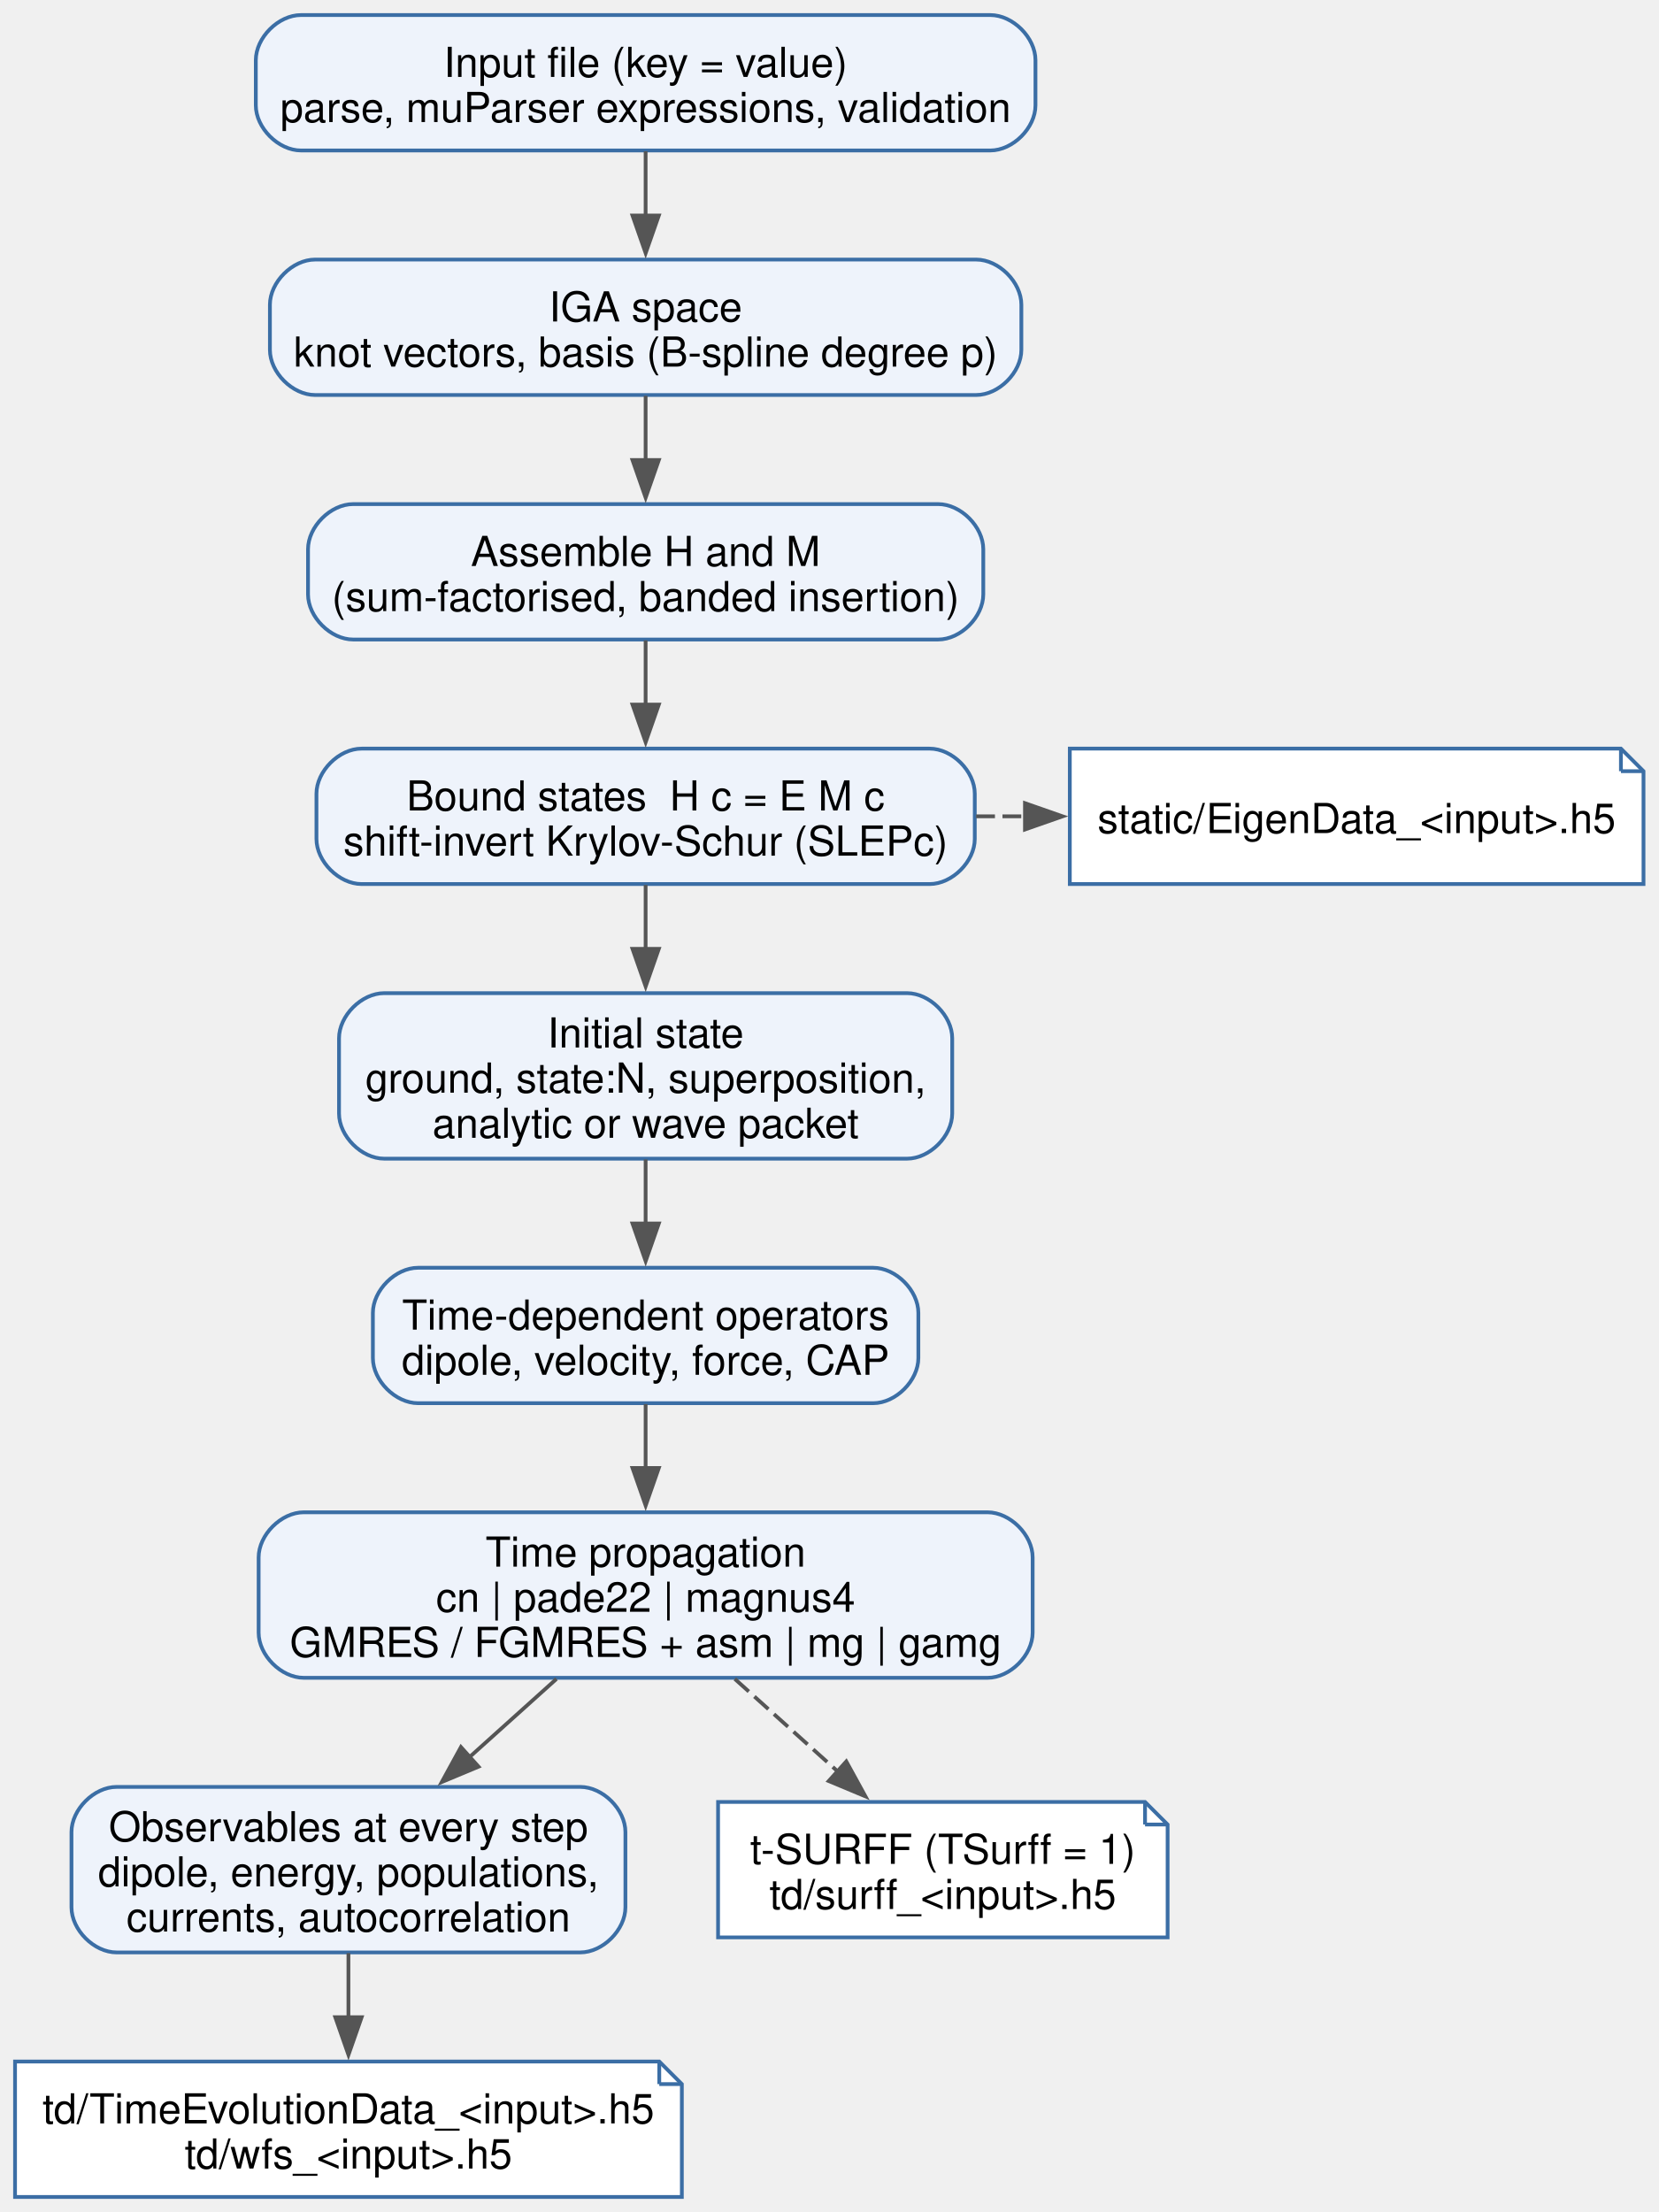
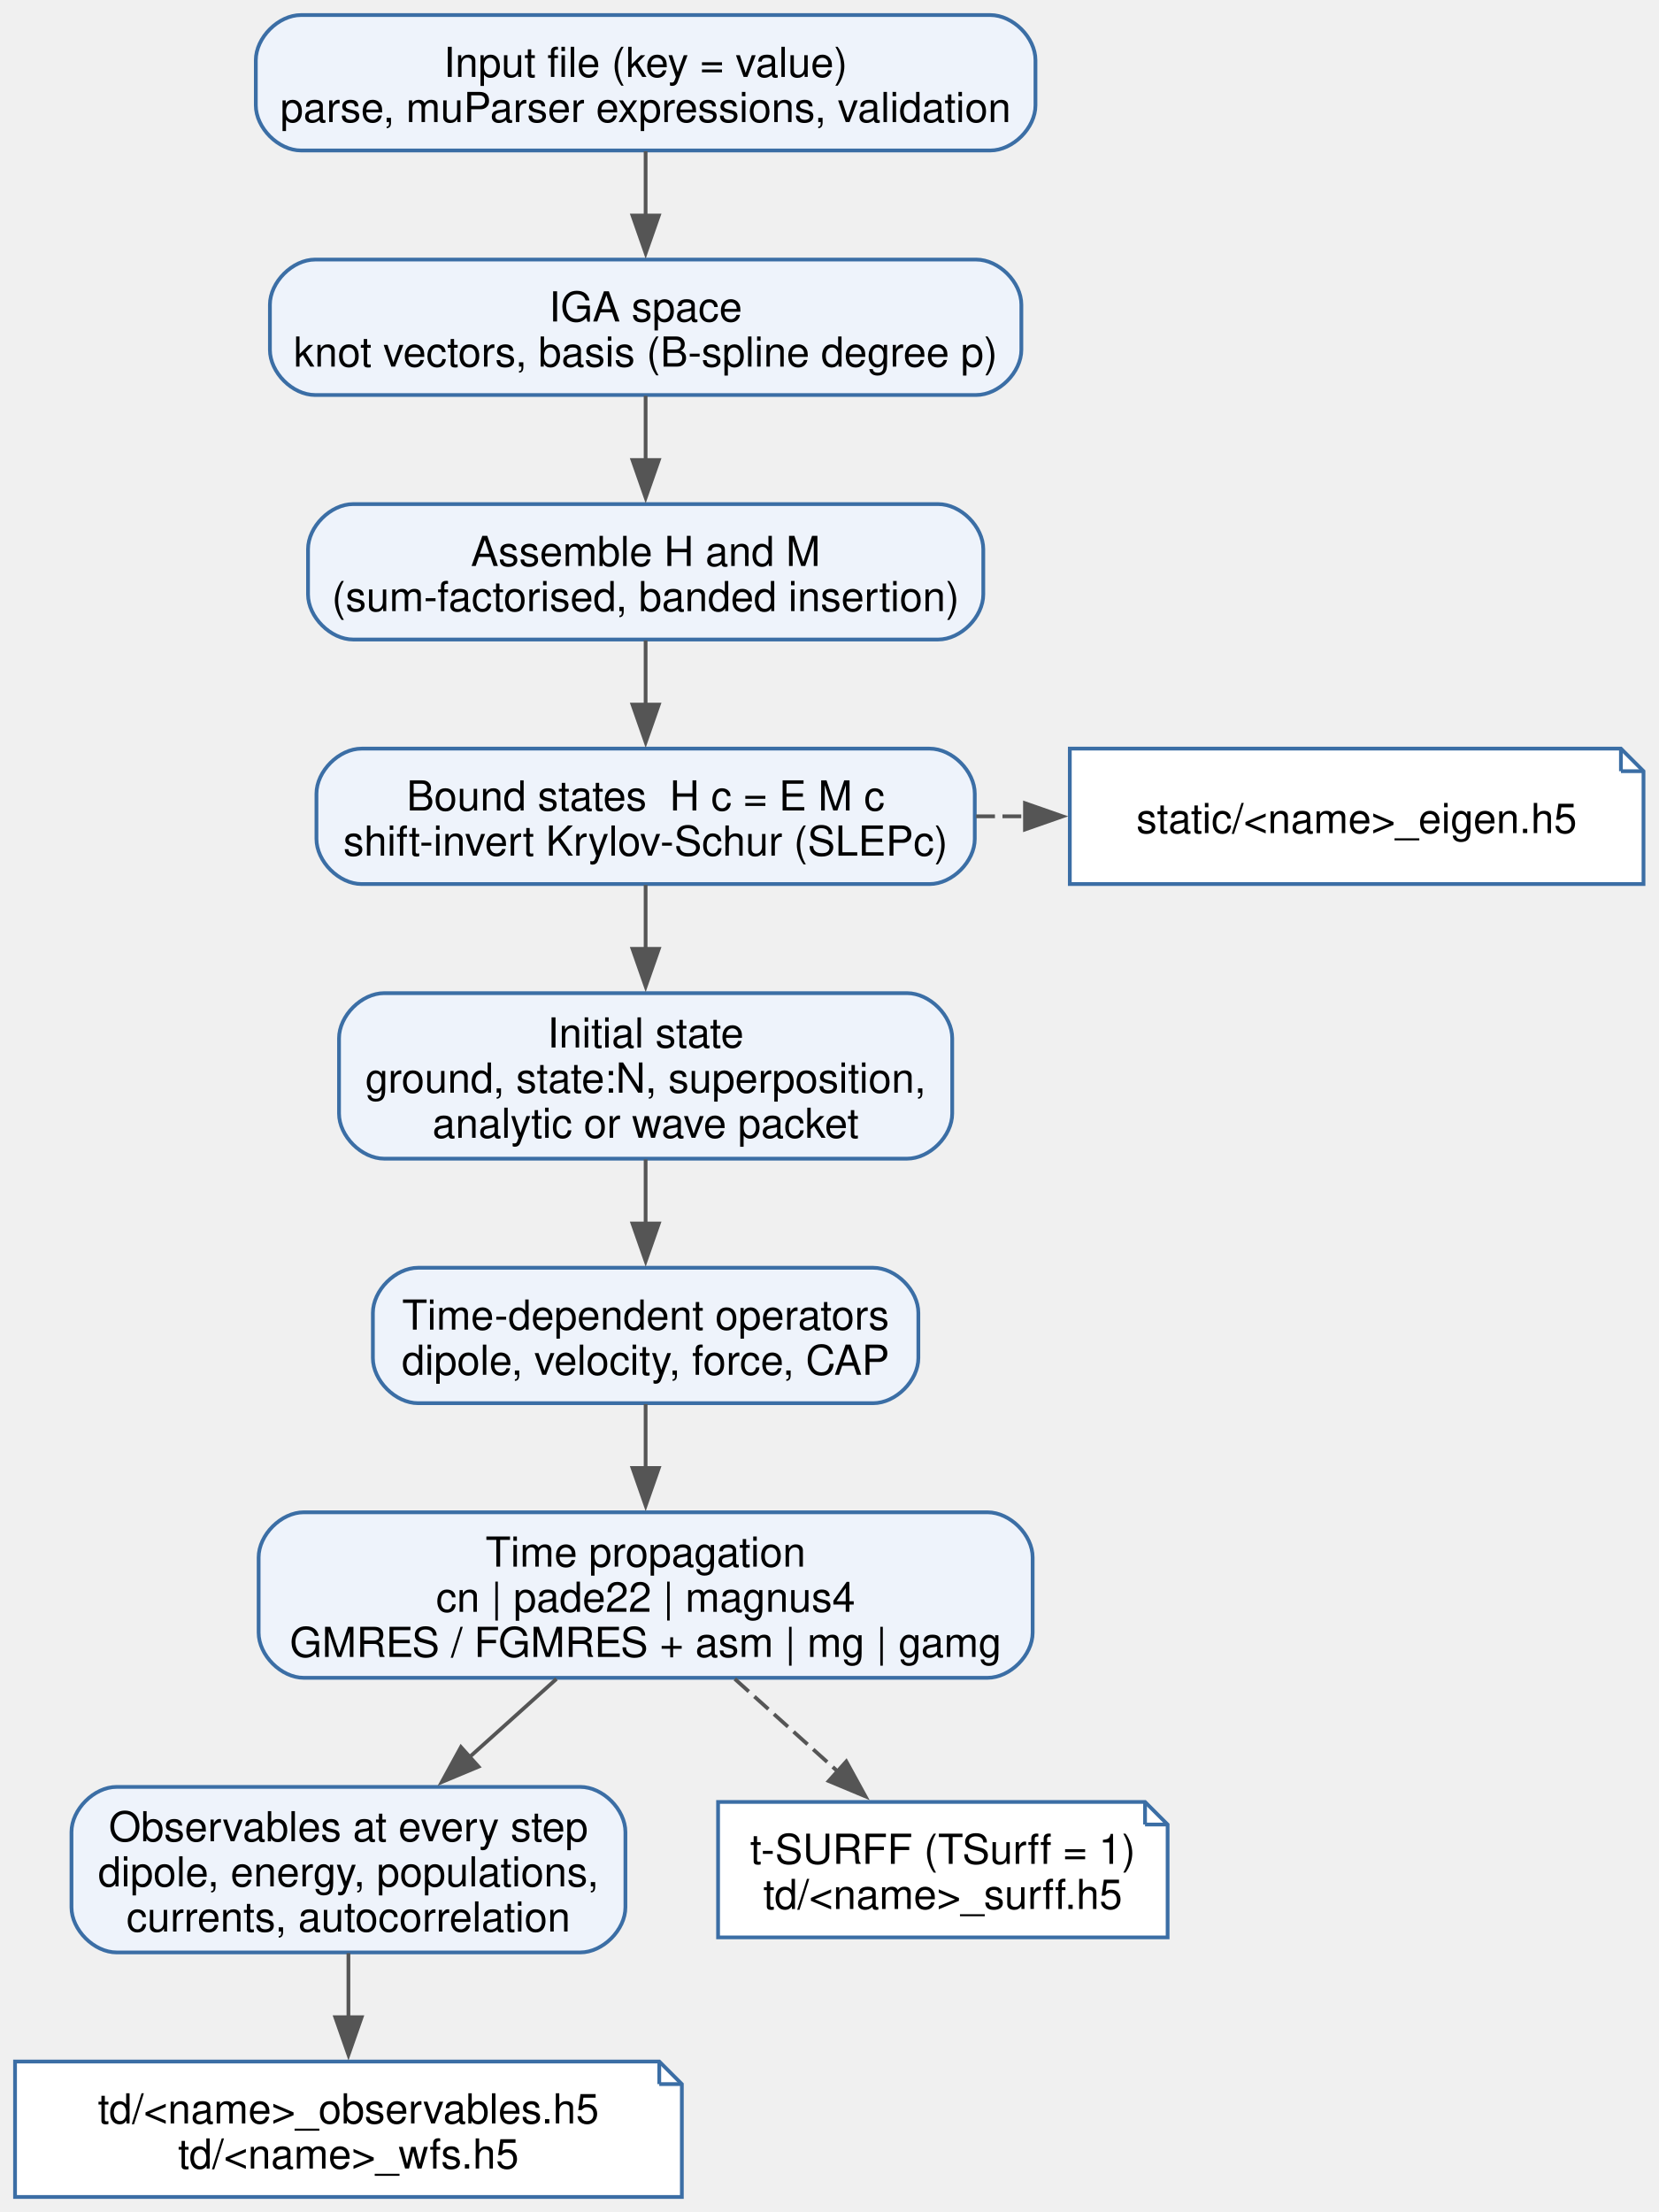
<svg xmlns="http://www.w3.org/2000/svg" width="441pt" height="588pt" viewBox="0.00 0.00 441.00 588.00">
  <g id="graph0" class="graph" transform="scale(1 1) rotate(0) translate(4 584)">
    <g id="node1" class="node">
      <path fill="#eef3fb" stroke="#3b6ea5" d="M259.25,-580C259.25,-580 76,-580 76,-580 70,-580 64,-574 64,-568 64,-568 64,-556 64,-556 64,-550 70,-544 76,-544 76,-544 259.25,-544 259.25,-544 265.25,-544 271.25,-550 271.25,-556 271.25,-556 271.25,-568 271.25,-568 271.25,-574 265.25,-580 259.25,-580" />
      <text xml:space="preserve" text-anchor="middle" x="167.62" y="-563.55" font-family="Helvetica,sans-Serif" font-size="11.00">Input file (key = value)</text>
      <text xml:space="preserve" text-anchor="middle" x="167.62" y="-551.55" font-family="Helvetica,sans-Serif" font-size="11.00">parse, muParser expressions, validation</text>
    </g>
    <g id="node2" class="node">
      <path fill="#eef3fb" stroke="#3b6ea5" d="M255.5,-515C255.5,-515 79.75,-515 79.75,-515 73.75,-515 67.75,-509 67.75,-503 67.75,-503 67.75,-491 67.75,-491 67.75,-485 73.75,-479 79.75,-479 79.75,-479 255.5,-479 255.5,-479 261.5,-479 267.5,-485 267.5,-491 267.5,-491 267.5,-503 267.5,-503 267.5,-509 261.5,-515 255.5,-515" />
      <text xml:space="preserve" text-anchor="middle" x="167.62" y="-498.55" font-family="Helvetica,sans-Serif" font-size="11.00">IGA space</text>
      <text xml:space="preserve" text-anchor="middle" x="167.62" y="-486.55" font-family="Helvetica,sans-Serif" font-size="11.00">knot vectors, basis (B-spline degree p)</text>
    </g>
    <g id="edge1" class="edge">
      <path fill="none" stroke="#555555" d="M167.62,-543.78C167.62,-538.37 167.62,-532.24 167.62,-526.26" />
      <polygon fill="#555555" stroke="#555555" points="171.13,-526.71 167.63,-516.71 164.13,-526.71 171.13,-526.71" />
    </g>
    <g id="node3" class="node">
      <path fill="#eef3fb" stroke="#3b6ea5" d="M245.38,-450C245.38,-450 89.88,-450 89.88,-450 83.88,-450 77.88,-444 77.88,-438 77.88,-438 77.88,-426 77.88,-426 77.88,-420 83.88,-414 89.88,-414 89.88,-414 245.38,-414 245.38,-414 251.38,-414 257.38,-420 257.38,-426 257.38,-426 257.38,-438 257.38,-438 257.38,-444 251.38,-450 245.38,-450" />
      <text xml:space="preserve" text-anchor="middle" x="167.62" y="-433.55" font-family="Helvetica,sans-Serif" font-size="11.00">Assemble H and M</text>
      <text xml:space="preserve" text-anchor="middle" x="167.62" y="-421.55" font-family="Helvetica,sans-Serif" font-size="11.00">(sum-factorised, banded insertion)</text>
    </g>
    <g id="edge2" class="edge">
      <path fill="none" stroke="#555555" d="M167.62,-478.78C167.62,-473.37 167.62,-467.24 167.62,-461.26" />
      <polygon fill="#555555" stroke="#555555" points="171.13,-461.71 167.63,-451.71 164.13,-461.71 171.13,-461.71" />
    </g>
    <g id="node4" class="node">
      <path fill="#eef3fb" stroke="#3b6ea5" d="M243.12,-385C243.12,-385 92.13,-385 92.13,-385 86.12,-385 80.12,-379 80.12,-373 80.12,-373 80.12,-361 80.12,-361 80.12,-355 86.12,-349 92.12,-349 92.12,-349 243.12,-349 243.12,-349 249.12,-349 255.12,-355 255.12,-361 255.12,-361 255.12,-373 255.12,-373 255.12,-379 249.12,-385 243.12,-385" />
      <text xml:space="preserve" text-anchor="middle" x="167.62" y="-368.55" font-family="Helvetica,sans-Serif" font-size="11.00">Bound states  H c = E M c</text>
      <text xml:space="preserve" text-anchor="middle" x="167.62" y="-356.55" font-family="Helvetica,sans-Serif" font-size="11.00">shift-invert Krylov-Schur (SLEPc)</text>
    </g>
    <g id="edge3" class="edge">
      <path fill="none" stroke="#555555" d="M167.62,-413.78C167.62,-408.37 167.62,-402.24 167.62,-396.26" />
      <polygon fill="#555555" stroke="#555555" points="171.13,-396.71 167.63,-386.71 164.13,-396.71 171.13,-396.71" />
    </g>
    <g id="node5" class="node">
      <polygon fill="#ffffff" stroke="#3b6ea5" points="426.88,-385 280.38,-385 280.38,-349 432.88,-349 432.88,-379 426.88,-385" />
      <polyline fill="none" stroke="#3b6ea5" points="426.88,-385 426.88,-379" />
      <polyline fill="none" stroke="#3b6ea5" points="432.88,-379 426.88,-379" />
-       <text xml:space="preserve" text-anchor="middle" x="356.62" y="-362.55" font-family="Helvetica,sans-Serif" font-size="11.00">static/EigenData_&lt;input&gt;.h5</text>
+       <text xml:space="preserve" text-anchor="middle" x="356.62" y="-362.55" font-family="Helvetica,sans-Serif" font-size="11.00">static/&lt;name&gt;_eigen.h5</text>
    </g>
    <g id="edge5" class="edge">
      <path fill="none" stroke="#555555" stroke-dasharray="5,2" d="M255.48,-367C259.82,-367 264.16,-367 268.49,-367" />
      <polygon fill="#555555" stroke="#555555" points="268.46,-370.5 278.46,-367 268.46,-363.5 268.46,-370.5" />
    </g>
    <g id="node6" class="node">
      <path fill="#eef3fb" stroke="#3b6ea5" d="M237.12,-320C237.12,-320 98.12,-320 98.12,-320 92.12,-320 86.12,-314 86.12,-308 86.12,-308 86.12,-288 86.12,-288 86.12,-282 92.12,-276 98.12,-276 98.12,-276 237.12,-276 237.12,-276 243.12,-276 249.12,-282 249.12,-288 249.12,-288 249.12,-308 249.12,-308 249.12,-314 243.12,-320 237.12,-320" />
      <text xml:space="preserve" text-anchor="middle" x="167.62" y="-305.55" font-family="Helvetica,sans-Serif" font-size="11.00">Initial state</text>
      <text xml:space="preserve" text-anchor="middle" x="167.62" y="-293.55" font-family="Helvetica,sans-Serif" font-size="11.00">ground, state:N, superposition,</text>
      <text xml:space="preserve" text-anchor="middle" x="167.62" y="-281.55" font-family="Helvetica,sans-Serif" font-size="11.00">analytic or wave packet</text>
    </g>
    <g id="edge4" class="edge">
      <path fill="none" stroke="#555555" d="M167.62,-348.75C167.62,-343.45 167.62,-337.45 167.62,-331.48" />
      <polygon fill="#555555" stroke="#555555" points="171.13,-331.78 167.63,-321.78 164.13,-331.78 171.13,-331.78" />
    </g>
    <g id="node7" class="node">
      <path fill="#eef3fb" stroke="#3b6ea5" d="M228.12,-247C228.12,-247 107.12,-247 107.12,-247 101.12,-247 95.12,-241 95.12,-235 95.12,-235 95.12,-223 95.12,-223 95.12,-217 101.12,-211 107.12,-211 107.12,-211 228.12,-211 228.12,-211 234.12,-211 240.12,-217 240.12,-223 240.12,-223 240.12,-235 240.12,-235 240.12,-241 234.12,-247 228.12,-247" />
      <text xml:space="preserve" text-anchor="middle" x="167.62" y="-230.55" font-family="Helvetica,sans-Serif" font-size="11.00">Time-dependent operators</text>
      <text xml:space="preserve" text-anchor="middle" x="167.62" y="-218.55" font-family="Helvetica,sans-Serif" font-size="11.00">dipole, velocity, force, CAP</text>
    </g>
    <g id="edge6" class="edge">
      <path fill="none" stroke="#555555" d="M167.62,-275.8C167.62,-270.34 167.62,-264.37 167.62,-258.6" />
      <polygon fill="#555555" stroke="#555555" points="171.13,-258.77 167.63,-248.77 164.13,-258.77 171.13,-258.77" />
    </g>
    <g id="node8" class="node">
      <path fill="#eef3fb" stroke="#3b6ea5" d="M258.5,-182C258.5,-182 76.75,-182 76.75,-182 70.75,-182 64.75,-176 64.75,-170 64.75,-170 64.75,-150 64.75,-150 64.75,-144 70.75,-138 76.75,-138 76.75,-138 258.5,-138 258.5,-138 264.5,-138 270.5,-144 270.5,-150 270.5,-150 270.5,-170 270.5,-170 270.5,-176 264.5,-182 258.5,-182" />
      <text xml:space="preserve" text-anchor="middle" x="167.62" y="-167.55" font-family="Helvetica,sans-Serif" font-size="11.00">Time propagation</text>
      <text xml:space="preserve" text-anchor="middle" x="167.62" y="-155.55" font-family="Helvetica,sans-Serif" font-size="11.00">cn | pade22 | magnus4</text>
      <text xml:space="preserve" text-anchor="middle" x="167.62" y="-143.55" font-family="Helvetica,sans-Serif" font-size="11.00">GMRES / FGMRES + asm | mg | gamg</text>
    </g>
    <g id="edge7" class="edge">
      <path fill="none" stroke="#555555" d="M167.62,-210.75C167.62,-205.45 167.62,-199.45 167.62,-193.48" />
      <polygon fill="#555555" stroke="#555555" points="171.13,-193.78 167.63,-183.78 164.13,-193.78 171.13,-193.78" />
    </g>
    <g id="node9" class="node">
      <path fill="#eef3fb" stroke="#3b6ea5" d="M150.25,-109C150.25,-109 27,-109 27,-109 21,-109 15,-103 15,-97 15,-97 15,-77 15,-77 15,-71 21,-65 27,-65 27,-65 150.25,-65 150.25,-65 156.25,-65 162.25,-71 162.25,-77 162.25,-77 162.25,-97 162.25,-97 162.25,-103 156.25,-109 150.25,-109" />
      <text xml:space="preserve" text-anchor="middle" x="88.62" y="-94.55" font-family="Helvetica,sans-Serif" font-size="11.00">Observables at every step</text>
      <text xml:space="preserve" text-anchor="middle" x="88.62" y="-82.55" font-family="Helvetica,sans-Serif" font-size="11.00">dipole, energy, populations,</text>
      <text xml:space="preserve" text-anchor="middle" x="88.62" y="-70.55" font-family="Helvetica,sans-Serif" font-size="11.00">currents, autocorrelation</text>
    </g>
    <g id="edge8" class="edge">
      <path fill="none" stroke="#555555" d="M143.92,-137.7C136.58,-131.1 128.36,-123.72 120.56,-116.7" />
      <polygon fill="#555555" stroke="#555555" points="123.21,-114.38 113.44,-110.3 118.53,-119.59 123.21,-114.38" />
    </g>
    <g id="node11" class="node">
      <polygon fill="#ffffff" stroke="#3b6ea5" points="300.38,-105 186.88,-105 186.88,-69 306.38,-69 306.38,-99 300.38,-105" />
      <polyline fill="none" stroke="#3b6ea5" points="300.38,-105 300.38,-99" />
      <polyline fill="none" stroke="#3b6ea5" points="306.38,-99 300.38,-99" />
      <text xml:space="preserve" text-anchor="middle" x="246.62" y="-88.55" font-family="Helvetica,sans-Serif" font-size="11.00">t-SURFF (TSurff = 1)</text>
-       <text xml:space="preserve" text-anchor="middle" x="246.62" y="-76.55" font-family="Helvetica,sans-Serif" font-size="11.00">td/surff_&lt;input&gt;.h5</text>
+       <text xml:space="preserve" text-anchor="middle" x="246.62" y="-76.55" font-family="Helvetica,sans-Serif" font-size="11.00">td/&lt;name&gt;_surff.h5</text>
    </g>
    <g id="edge10" class="edge">
      <path fill="none" stroke="#555555" stroke-dasharray="5,2" d="M191.33,-137.7C199.92,-129.98 209.7,-121.19 218.63,-113.16" />
      <polygon fill="#555555" stroke="#555555" points="220.96,-115.77 226.06,-106.48 216.29,-110.56 220.96,-115.77" />
    </g>
    <g id="node10" class="node">
      <polygon fill="#ffffff" stroke="#3b6ea5" points="171.25,-36 0,-36 0,0 177.25,0 177.25,-30 171.25,-36" />
      <polyline fill="none" stroke="#3b6ea5" points="171.25,-36 171.25,-30" />
      <polyline fill="none" stroke="#3b6ea5" points="177.25,-30 171.25,-30" />
-       <text xml:space="preserve" text-anchor="middle" x="88.62" y="-19.55" font-family="Helvetica,sans-Serif" font-size="11.00">td/TimeEvolutionData_&lt;input&gt;.h5</text>
-       <text xml:space="preserve" text-anchor="middle" x="88.62" y="-7.55" font-family="Helvetica,sans-Serif" font-size="11.00">td/wfs_&lt;input&gt;.h5</text>
+       <text xml:space="preserve" text-anchor="middle" x="88.62" y="-19.55" font-family="Helvetica,sans-Serif" font-size="11.00">td/&lt;name&gt;_observables.h5</text>
+       <text xml:space="preserve" text-anchor="middle" x="88.62" y="-7.55" font-family="Helvetica,sans-Serif" font-size="11.00">td/&lt;name&gt;_wfs.h5</text>
    </g>
    <g id="edge9" class="edge">
      <path fill="none" stroke="#555555" d="M88.62,-64.8C88.62,-59.34 88.62,-53.37 88.62,-47.6" />
      <polygon fill="#555555" stroke="#555555" points="92.13,-47.77 88.63,-37.77 85.13,-47.77 92.13,-47.77" />
    </g>
  </g>
</svg>
